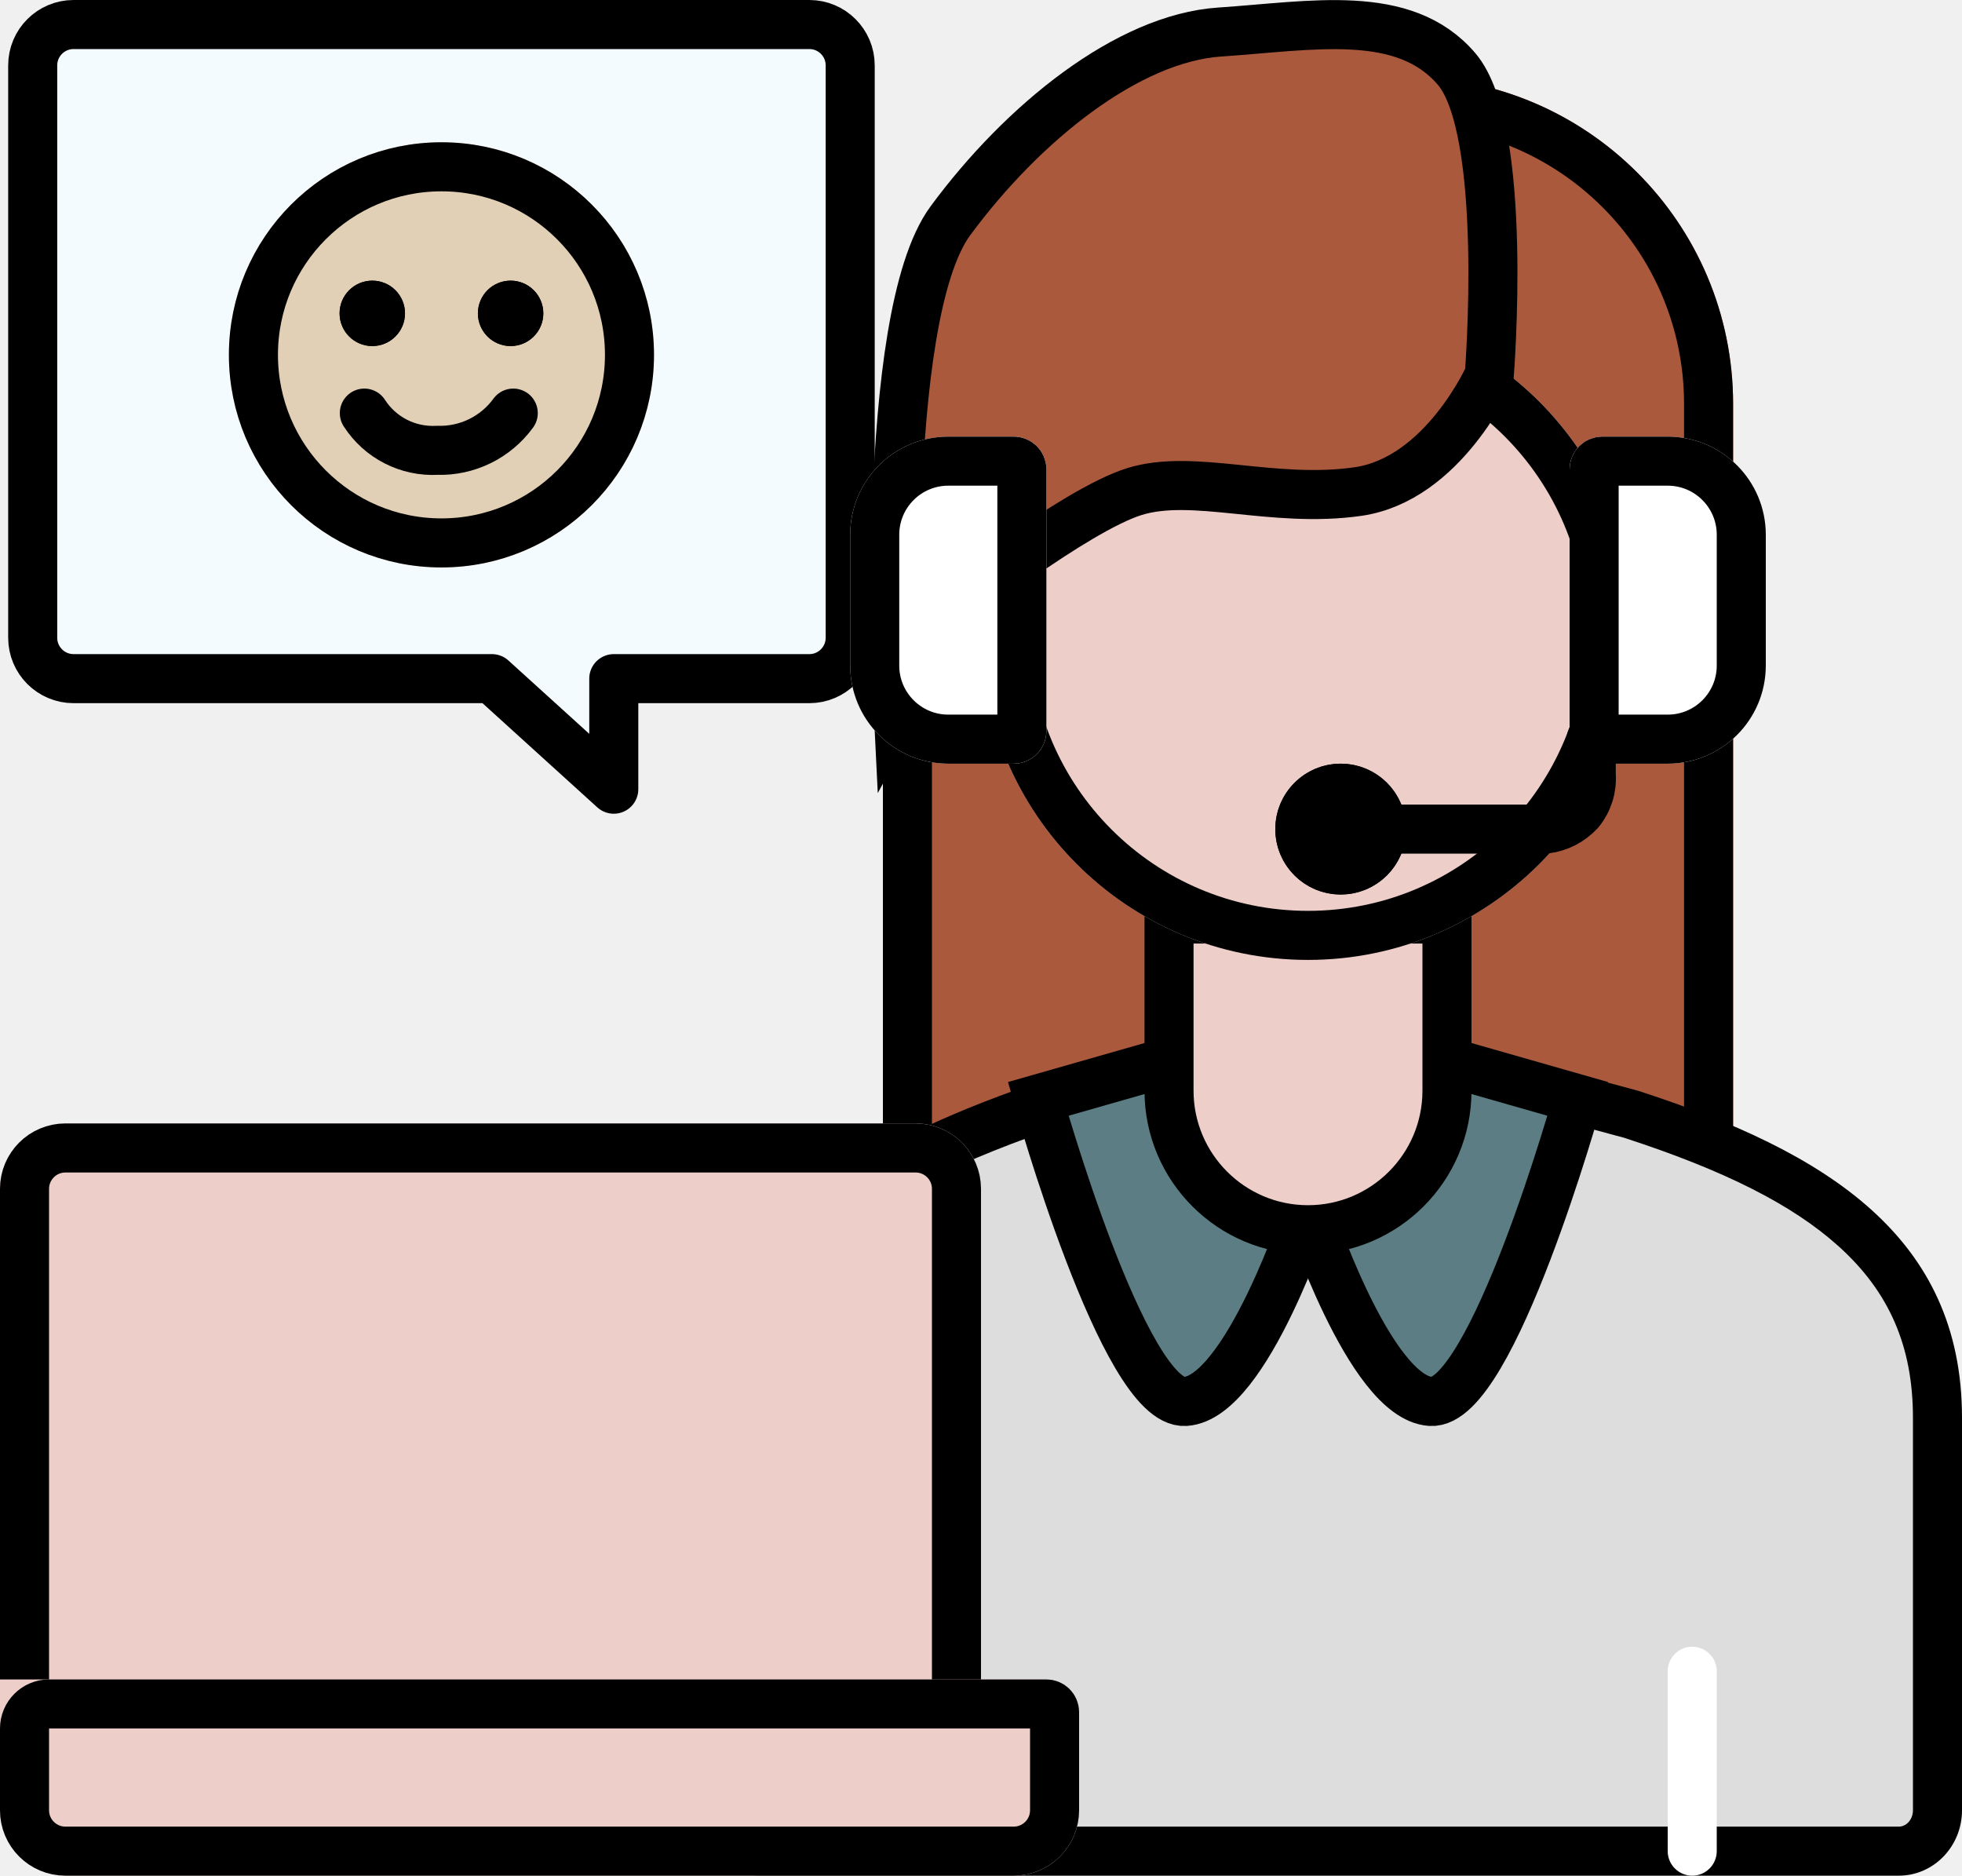
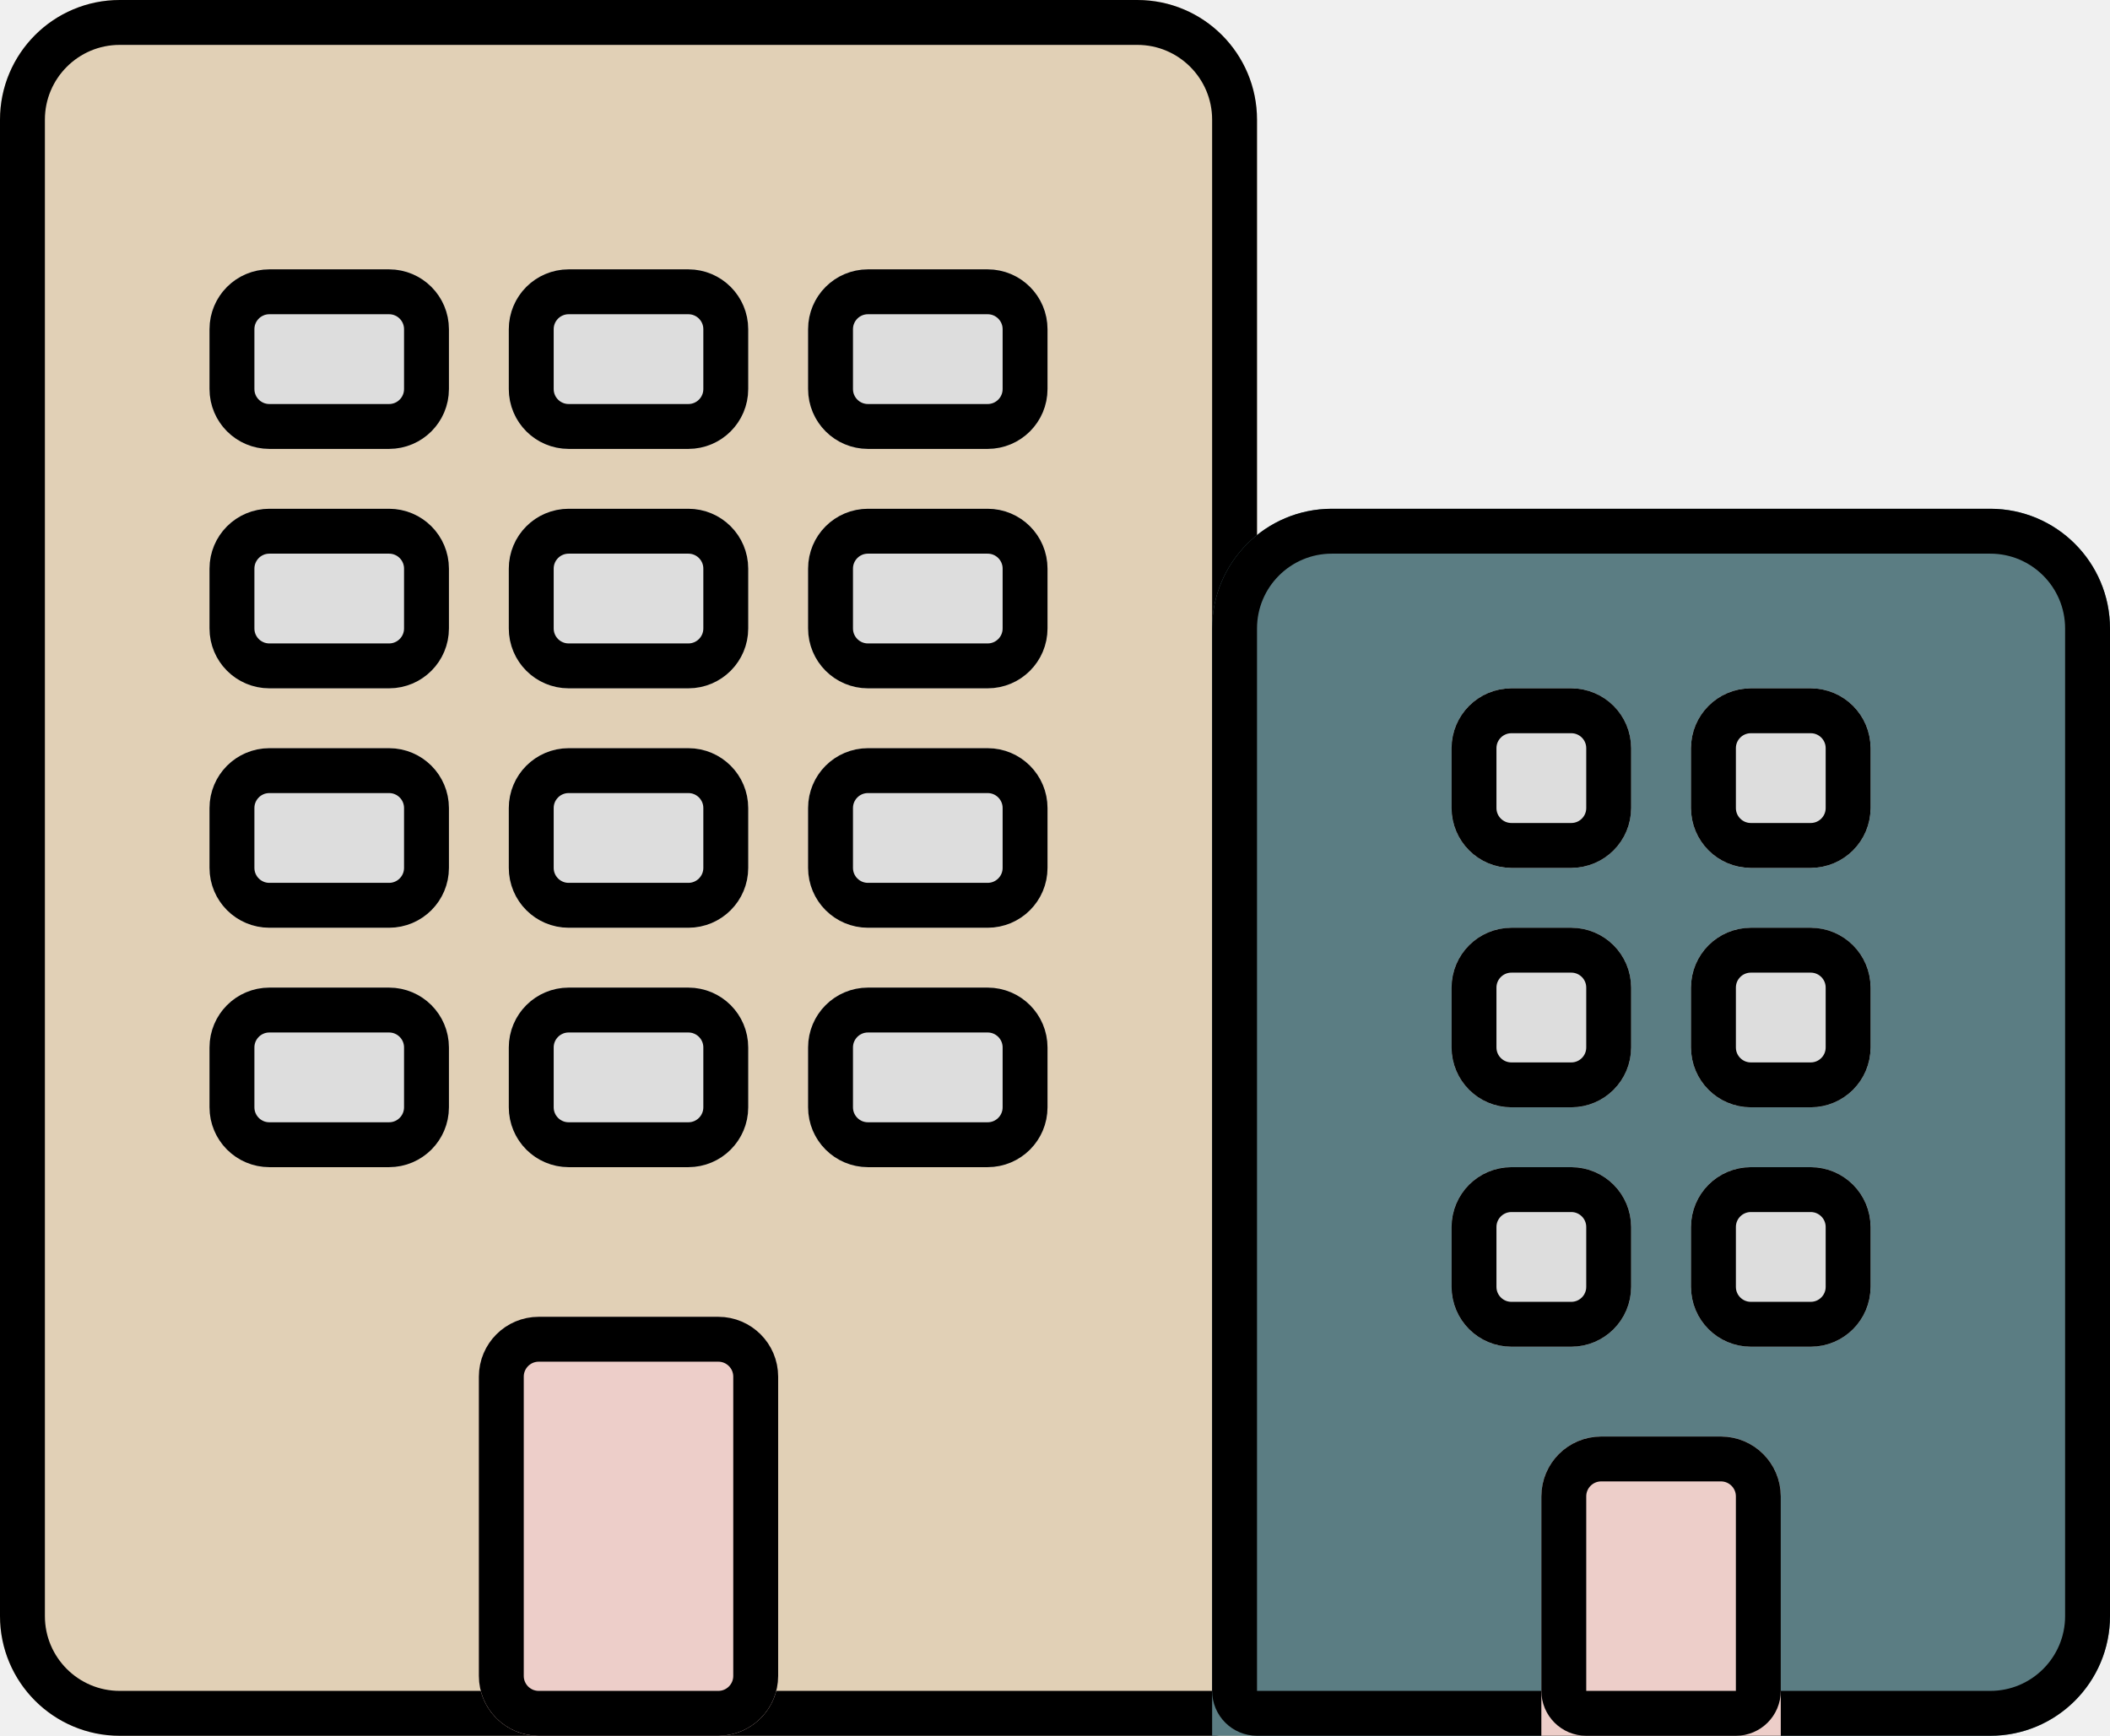
- <svg xmlns="http://www.w3.org/2000/svg" width="60" height="57.35" viewBox="0 0 60 57.35">
+ <svg xmlns="http://www.w3.org/2000/svg" width="70.5" height="58" viewBox="0 0 70.5 58">
  <defs>
    <style>
-             .cls-1{fill:#aa593d}.cls-1,.cls-11,.cls-3,.cls-4,.cls-6,.cls-8{stroke:#000}.cls-1,.cls-3,.cls-4,.cls-6,.cls-8{stroke-width:1.5px}.cls-3{fill:#5b7d83}.cls-4{fill:#fff}.cls-6{fill:#edcec9}.cls-8{stroke-linecap:round;stroke-linejoin:round}.cls-13,.cls-8{fill:none}.cls-12,.cls-14{stroke:none}.cls-14{fill:#000}
+             .cls-2,.cls-3{stroke:#000;stroke-width:1.5px}.cls-2{fill:#ddd}.cls-3{fill:#edcec9}.cls-5{stroke:none}.cls-6{fill:none}
        </style>
  </defs>
-   <g id="icon_step04" transform="translate(-1257 -382.65)">
-     <g id="사각형_290" data-name="사각형 290" class="cls-1">
-       <path class="cls-12" d="M10 0h6a10 10 0 0 1 10 10v27H0V10A10 10 0 0 1 10 0z" transform="translate(1284 385)" />
-       <path class="cls-13" d="M10 .75h6A9.25 9.25 0 0 1 25.25 10v25.5a.75.75 0 0 1-.75.75h-23a.75.75 0 0 1-.75-.75V10A9.25 9.25 0 0 1 10 .75z" transform="translate(1284 385)" />
+   <g id="icon_step_05" transform="translate(-415 -360)">
+     <g id="그룹_397" data-name="그룹 397">
+       <g id="사각형_296" data-name="사각형 296" style="stroke:#000;stroke-width:1.5px;fill:#e1d0b6">
+         <path class="cls-5" d="M4 0h34a4 4 0 0 1 4 4v54H4a4 4 0 0 1-4-4V4a4 4 0 0 1 4-4z" transform="translate(415 360)" />
+         <path class="cls-6" d="M4 .75h34A3.25 3.25 0 0 1 41.25 4v52.5a.75.75 0 0 1-.75.75H4A3.25 3.25 0 0 1 .75 54V4A3.25 3.25 0 0 1 4 .75z" transform="translate(415 360)" />
+       </g>
+       <g id="그룹_396" data-name="그룹 396">
+         <g id="사각형_298" data-name="사각형 298" class="cls-2" transform="translate(422 369)">
+           <rect class="cls-5" width="8" height="6" rx="2" />
+           <rect class="cls-6" x=".75" y=".75" width="6.5" height="4.5" rx="1.25" />
+         </g>
+         <g id="사각형_303" data-name="사각형 303" class="cls-2" transform="translate(422 377)">
+           <rect class="cls-5" width="8" height="6" rx="2" />
+           <rect class="cls-6" x=".75" y=".75" width="6.5" height="4.5" rx="1.25" />
+         </g>
+         <g id="사각형_306" data-name="사각형 306" class="cls-2" transform="translate(422 385)">
+           <rect class="cls-5" width="8" height="6" rx="2" />
+           <rect class="cls-6" x=".75" y=".75" width="6.5" height="4.5" rx="1.25" />
+         </g>
+         <g id="사각형_309" data-name="사각형 309" class="cls-2" transform="translate(422 393)">
+           <rect class="cls-5" width="8" height="6" rx="2" />
+           <rect class="cls-6" x=".75" y=".75" width="6.5" height="4.5" rx="1.25" />
+         </g>
+         <g id="사각형_299" data-name="사각형 299" class="cls-2" transform="translate(432 369)">
+           <rect class="cls-5" width="8" height="6" rx="2" />
+           <rect class="cls-6" x=".75" y=".75" width="6.5" height="4.5" rx="1.25" />
+         </g>
+         <g id="사각형_302" data-name="사각형 302" class="cls-2" transform="translate(432 377)">
+           <rect class="cls-5" width="8" height="6" rx="2" />
+           <rect class="cls-6" x=".75" y=".75" width="6.5" height="4.5" rx="1.25" />
+         </g>
+         <g id="사각형_305" data-name="사각형 305" class="cls-2" transform="translate(432 385)">
+           <rect class="cls-5" width="8" height="6" rx="2" />
+           <rect class="cls-6" x=".75" y=".75" width="6.5" height="4.5" rx="1.25" />
+         </g>
+         <g id="사각형_308" data-name="사각형 308" class="cls-2" transform="translate(432 393)">
+           <rect class="cls-5" width="8" height="6" rx="2" />
+           <rect class="cls-6" x=".75" y=".75" width="6.5" height="4.5" rx="1.25" />
+         </g>
+         <g id="사각형_300" data-name="사각형 300" class="cls-2" transform="translate(442 369)">
+           <rect class="cls-5" width="8" height="6" rx="2" />
+           <rect class="cls-6" x=".75" y=".75" width="6.5" height="4.5" rx="1.25" />
+         </g>
+         <g id="사각형_301" data-name="사각형 301" class="cls-2" transform="translate(442 377)">
+           <rect class="cls-5" width="8" height="6" rx="2" />
+           <rect class="cls-6" x=".75" y=".75" width="6.5" height="4.5" rx="1.25" />
+         </g>
+         <g id="사각형_304" data-name="사각형 304" class="cls-2" transform="translate(442 385)">
+           <rect class="cls-5" width="8" height="6" rx="2" />
+           <rect class="cls-6" x=".75" y=".75" width="6.5" height="4.5" rx="1.25" />
+         </g>
+         <g id="사각형_307" data-name="사각형 307" class="cls-2" transform="translate(442 393)">
+           <rect class="cls-5" width="8" height="6" rx="2" />
+           <rect class="cls-6" x=".75" y=".75" width="6.5" height="4.5" rx="1.25" />
+         </g>
+       </g>
+       <g id="사각형_310" data-name="사각형 310" class="cls-3" transform="translate(431 404)">
+         <rect class="cls-5" width="10" height="14" rx="2" />
+         <rect class="cls-6" x=".75" y=".75" width="8.5" height="12.5" rx="1.25" />
+       </g>
    </g>
-     <g id="패스_146" data-name="패스 146" style="fill:#ddd">
-       <path class="cls-12" d="M36.733 23.25h-34.8C1.281 23.25.75 22.69.75 22V10c0-2.304.905-4.218 2.766-5.851C4.998 2.848 7.026 1.756 9.894.715l9.248-2.538L28.545.72c3.178 1.029 5.352 2.132 6.841 3.47 1.703 1.532 2.53 3.432 2.53 5.811v12c0 .69-.53 1.25-1.183 1.25z" transform="translate(1278.333 416)" />
-       <path class="cls-14" d="M19.143-1.045 10.122 1.43C4.16 3.6 1.5 6.244 1.5 10v12c0 .276.194.5.433.5h34.8c.24 0 .434-.224.434-.5V10c0-2.184-.725-3.853-2.282-5.252-1.406-1.264-3.489-2.316-6.553-3.31l-9.189-2.483M19.14-2.6 28.758 0c5.8 1.875 9.909 4.477 9.909 10v12c0 1.105-.866 2-1.934 2h-34.8C.866 24 0 23.105 0 22V10C0 4.477 4.833 1.75 9.667 0l9.473-2.6z" transform="translate(1278.333 416)" />
-     </g>
-     <path id="패스_147" data-name="패스 147" class="cls-3" d="M3242.875 419.625s-1.875 5.75-3.75 5.875-4.5-9.25-4.5-9.25l3.5-1" transform="translate(-1945.875)" />
-     <g id="사각형_288" data-name="사각형 288" class="cls-4" transform="translate(1308 433)">
-       <rect class="cls-12" width="1.5" height="7" rx=".75" />
-       <rect class="cls-13" x=".75" y=".75" height="5.5" />
-     </g>
-     <path id="패스_148" data-name="패스 148" class="cls-3" d="M3234.625 419.625s1.875 5.75 3.75 5.875 4.5-9.25 4.5-9.25l-3.5-1" transform="translate(-1937.625)" />
-     <g id="합치기_10" data-name="합치기 10" style="fill:#edcec9">
-       <path class="cls-12" d="M-1985 10.25a4.254 4.254 0 0 1-4.25-4.25V.75h8.5V6a4.255 4.255 0 0 1-4.25 4.25z" transform="translate(3282 410)" />
-       <path class="cls-14" d="M-1985 9.5c1.93 0 3.5-1.57 3.5-3.5V1.5h-7V6c0 1.93 1.57 3.5 3.5 3.5m0 1.5a5 5 0 0 1-5-5V0h10v6a5 5 0 0 1-5 5z" transform="translate(3282 410)" />
-     </g>
-     <g id="타원_45" data-name="타원 45" class="cls-6" transform="translate(1287 392)">
-       <circle class="cls-12" cx="10" cy="10" r="10" />
-       <circle class="cls-13" cx="10" cy="10" r="9.25" />
-     </g>
-     <path id="패스_149" data-name="패스 149" class="cls-1" d="M3249.493 391.279s-1.407 3.186-4.019 3.56-5.024-.562-6.833 0-5.627 3.56-5.627 3.56l-1.608 2.959s-.6-11.805 1.608-14.8 5.426-5.583 8.239-5.77 5.627-.75 7.235 1.124 1.005 9.367 1.005 9.367z" transform="translate(-1946.949 2.841)" />
-     <g id="그룹_390" data-name="그룹 390" transform="translate(-1.25 -4.35)">
-       <path id="합치기_11" data-name="합치기 11" d="M14.044 20H1.25A1.25 1.25 0 0 1 0 18.751V1.25A1.25 1.25 0 0 1 1.25 0h22.5A1.25 1.25 0 0 1 25 1.25v17.5A1.25 1.25 0 0 1 23.75 20h-5.98v3.38z" transform="translate(1259.25 387.75)" style="stroke-linecap:round;stroke-linejoin:round;fill:#f4fbff;stroke-width:1.5px;stroke:#000" />
-     </g>
-     <g id="사각형_291" data-name="사각형 291" class="cls-4">
-       <path class="cls-12" d="M3 0h2a1 1 0 0 1 1 1v8a1 1 0 0 1-1 1H3a3 3 0 0 1-3-3V3a3 3 0 0 1 3-3z" transform="translate(1283 396)" />
-       <path class="cls-13" d="M3 .75h2a.25.25 0 0 1 .25.25v8a.25.25 0 0 1-.25.25H3A2.25 2.25 0 0 1 .75 7V3A2.25 2.25 0 0 1 3 .75z" transform="translate(1283 396)" />
-     </g>
-     <g id="사각형_292" data-name="사각형 292" class="cls-4">
-       <path class="cls-12" d="M3 0h2a1 1 0 0 1 1 1v8a1 1 0 0 1-1 1H3a3 3 0 0 1-3-3V3a3 3 0 0 1 3-3z" transform="rotate(180 655.5 203)" />
-       <path class="cls-13" d="M3 .75h2a.25.25 0 0 1 .25.25v8a.25.25 0 0 1-.25.25H3A2.25 2.25 0 0 1 .75 7V3A2.25 2.25 0 0 1 3 .75z" transform="rotate(180 655.5 203)" />
-     </g>
-     <path id="패스_150" data-name="패스 150" class="cls-8" d="M3243.75 406h5.509a1.7 1.7 0 0 0 1.052-.54 1.6 1.6 0 0 0 .351-1.129v-1.08" transform="translate(-1945 2)" />
-     <g id="타원_46" data-name="타원 46" transform="translate(1296 406)" style="stroke-width:1.5px;stroke:#000">
-       <circle class="cls-12" cx="2" cy="2" r="2" />
-       <circle class="cls-13" cx="2" cy="2" r="1.25" />
-     </g>
-     <g id="사각형_293" data-name="사각형 293" class="cls-6">
-       <path class="cls-12" d="M2 0h26a2 2 0 0 1 2 2v17H0V2a2 2 0 0 1 2-2z" transform="translate(1257 417)" />
-       <path class="cls-13" d="M2 .75h26A1.25 1.25 0 0 1 29.25 2v15.5a.75.75 0 0 1-.75.75h-27a.75.75 0 0 1-.75-.75V2A1.25 1.25 0 0 1 2 .75z" transform="translate(1257 417)" />
-     </g>
-     <g id="사각형_294" data-name="사각형 294" class="cls-6">
-       <path class="cls-12" d="M0 0h32a1 1 0 0 1 1 1v3a2 2 0 0 1-2 2H2a2 2 0 0 1-2-2V0z" transform="translate(1257 434)" />
-       <path class="cls-13" d="M1.5.75H32a.25.25 0 0 1 .25.25v3A1.25 1.25 0 0 1 31 5.25H2A1.25 1.25 0 0 1 .75 4V1.5A.75.75 0 0 1 1.5.75z" transform="translate(1257 434)" />
-     </g>
-     <g id="그룹_391" data-name="그룹 391" transform="translate(-28 27)">
-       <g id="타원_47" data-name="타원 47" transform="translate(1292 360)" style="fill:#e1d0b6;stroke-width:1.5px;stroke:#000">
-         <circle class="cls-12" cx="6.5" cy="6.5" r="6.5" />
-         <circle class="cls-13" cx="6.5" cy="6.5" r="5.75" />
+     <g id="그룹_395" data-name="그룹 395" transform="translate(.5)">
+       <g id="사각형_297" data-name="사각형 297" style="fill:#5b7d83;stroke:#000;stroke-width:1.5px">
+         <path class="cls-5" d="M4 0h22a4 4 0 0 1 4 4v33a4 4 0 0 1-4 4H0V4a4 4 0 0 1 4-4z" transform="translate(455 377)" />
+         <path class="cls-6" d="M4 .75h22A3.25 3.25 0 0 1 29.25 4v33A3.25 3.25 0 0 1 26 40.25H1.5a.75.75 0 0 1-.75-.75V4A3.25 3.25 0 0 1 4 .75z" transform="translate(455 377)" />
      </g>
-       <g id="타원_48" data-name="타원 48" class="cls-11" transform="translate(1295.385 364.231)">
-         <circle class="cls-12" cx="1" cy="1" r="1" />
-         <circle class="cls-13" cx="1" cy="1" r=".5" />
+       <g id="그룹_394" data-name="그룹 394">
+         <g id="사각형_313" data-name="사각형 313" class="cls-2" transform="translate(463 383)">
+           <rect class="cls-5" width="6" height="6" rx="2" />
+           <rect class="cls-6" x=".75" y=".75" width="4.5" height="4.5" rx="1.25" />
+         </g>
+         <g id="사각형_316" data-name="사각형 316" class="cls-2" transform="translate(463 391)">
+           <rect class="cls-5" width="6" height="6" rx="2" />
+           <rect class="cls-6" x=".75" y=".75" width="4.5" height="4.5" rx="1.25" />
+         </g>
+         <g id="사각형_318" data-name="사각형 318" class="cls-2" transform="translate(463 399)">
+           <rect class="cls-5" width="6" height="6" rx="2" />
+           <rect class="cls-6" x=".75" y=".75" width="4.5" height="4.5" rx="1.25" />
+         </g>
+         <g id="사각형_314" data-name="사각형 314" class="cls-2" transform="translate(471 383)">
+           <rect class="cls-5" width="6" height="6" rx="2" />
+           <rect class="cls-6" x=".75" y=".75" width="4.5" height="4.5" rx="1.25" />
+         </g>
+         <g id="사각형_315" data-name="사각형 315" class="cls-2" transform="translate(471 391)">
+           <rect class="cls-5" width="6" height="6" rx="2" />
+           <rect class="cls-6" x=".75" y=".75" width="4.5" height="4.5" rx="1.25" />
+         </g>
+         <g id="사각형_317" data-name="사각형 317" class="cls-2" transform="translate(471 399)">
+           <rect class="cls-5" width="6" height="6" rx="2" />
+           <rect class="cls-6" x=".75" y=".75" width="4.5" height="4.5" rx="1.25" />
+         </g>
      </g>
-       <g id="타원_49" data-name="타원 49" class="cls-11" transform="translate(1299.615 364.231)">
-         <circle class="cls-12" cx="1" cy="1" r="1" />
-         <circle class="cls-13" cx="1" cy="1" r=".5" />
+       <g id="사각형_311" data-name="사각형 311" class="cls-3">
+         <path class="cls-5" d="M2 0h4a2 2 0 0 1 2 2v8H0V2a2 2 0 0 1 2-2z" transform="translate(466 408)" />
+         <path class="cls-6" d="M2 .75h4A1.25 1.25 0 0 1 7.25 2v6.5a.75.75 0 0 1-.75.75h-5a.75.75 0 0 1-.75-.75V2A1.25 1.25 0 0 1 2 .75z" transform="translate(466 408)" />
      </g>
-       <path id="패스_152" data-name="패스 152" class="cls-8" d="M3291 396.4a2.49 2.49 0 0 0 2.227 1.138 2.768 2.768 0 0 0 2.327-1.138" transform="translate(-1994.858 -28.119)" />
    </g>
  </g>
</svg>
